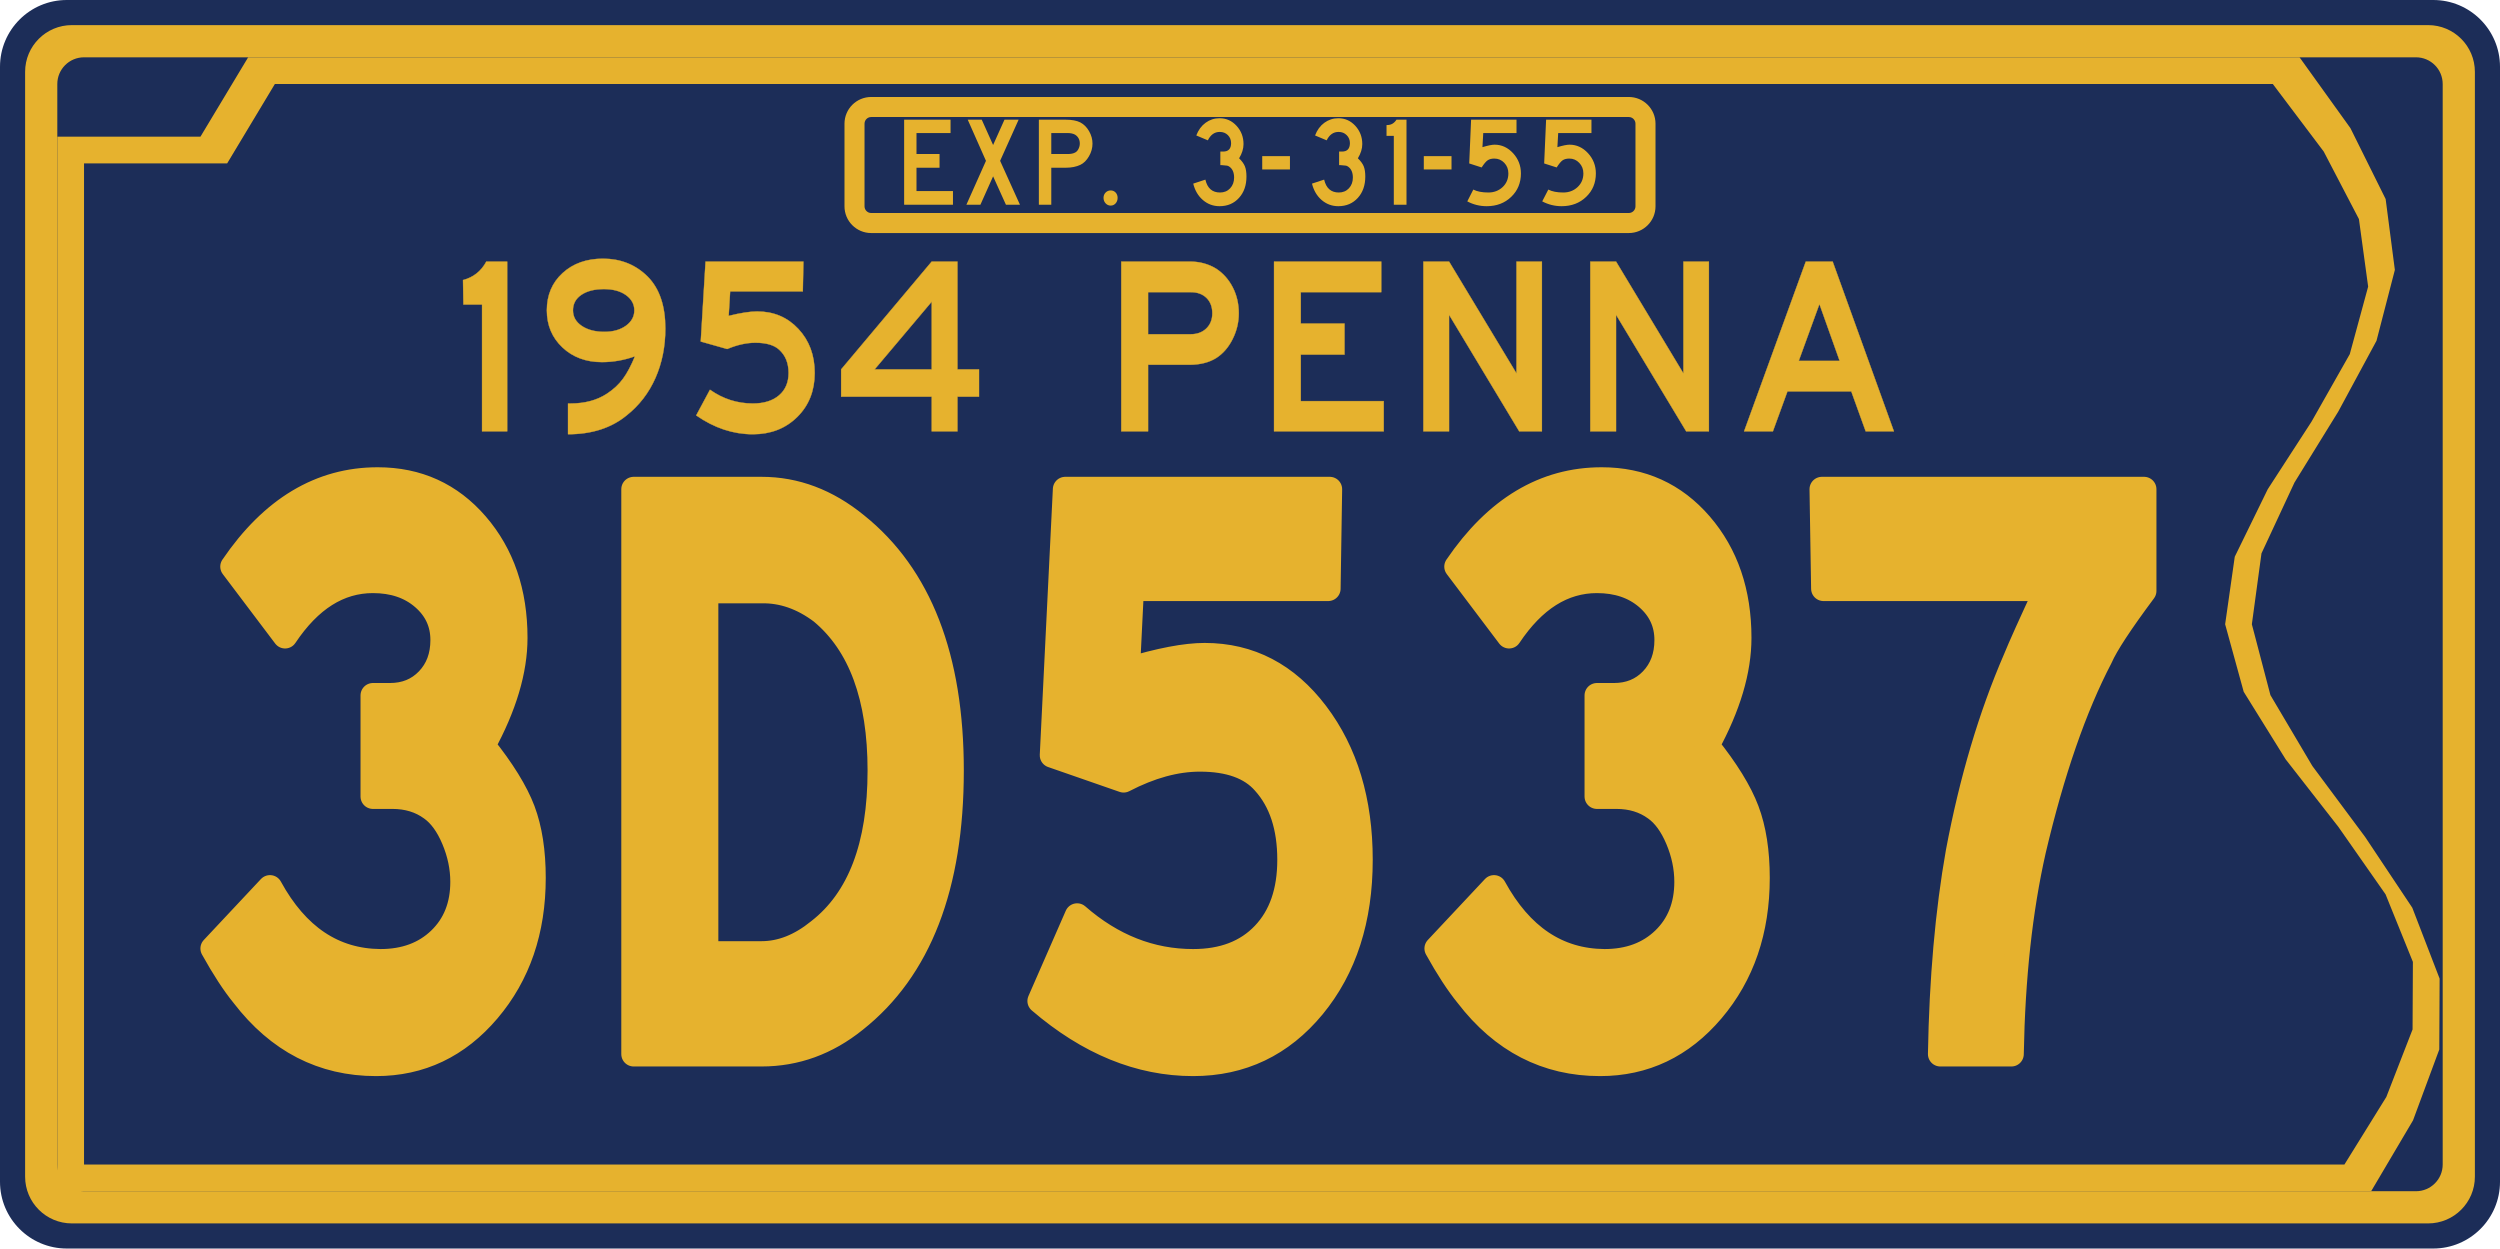
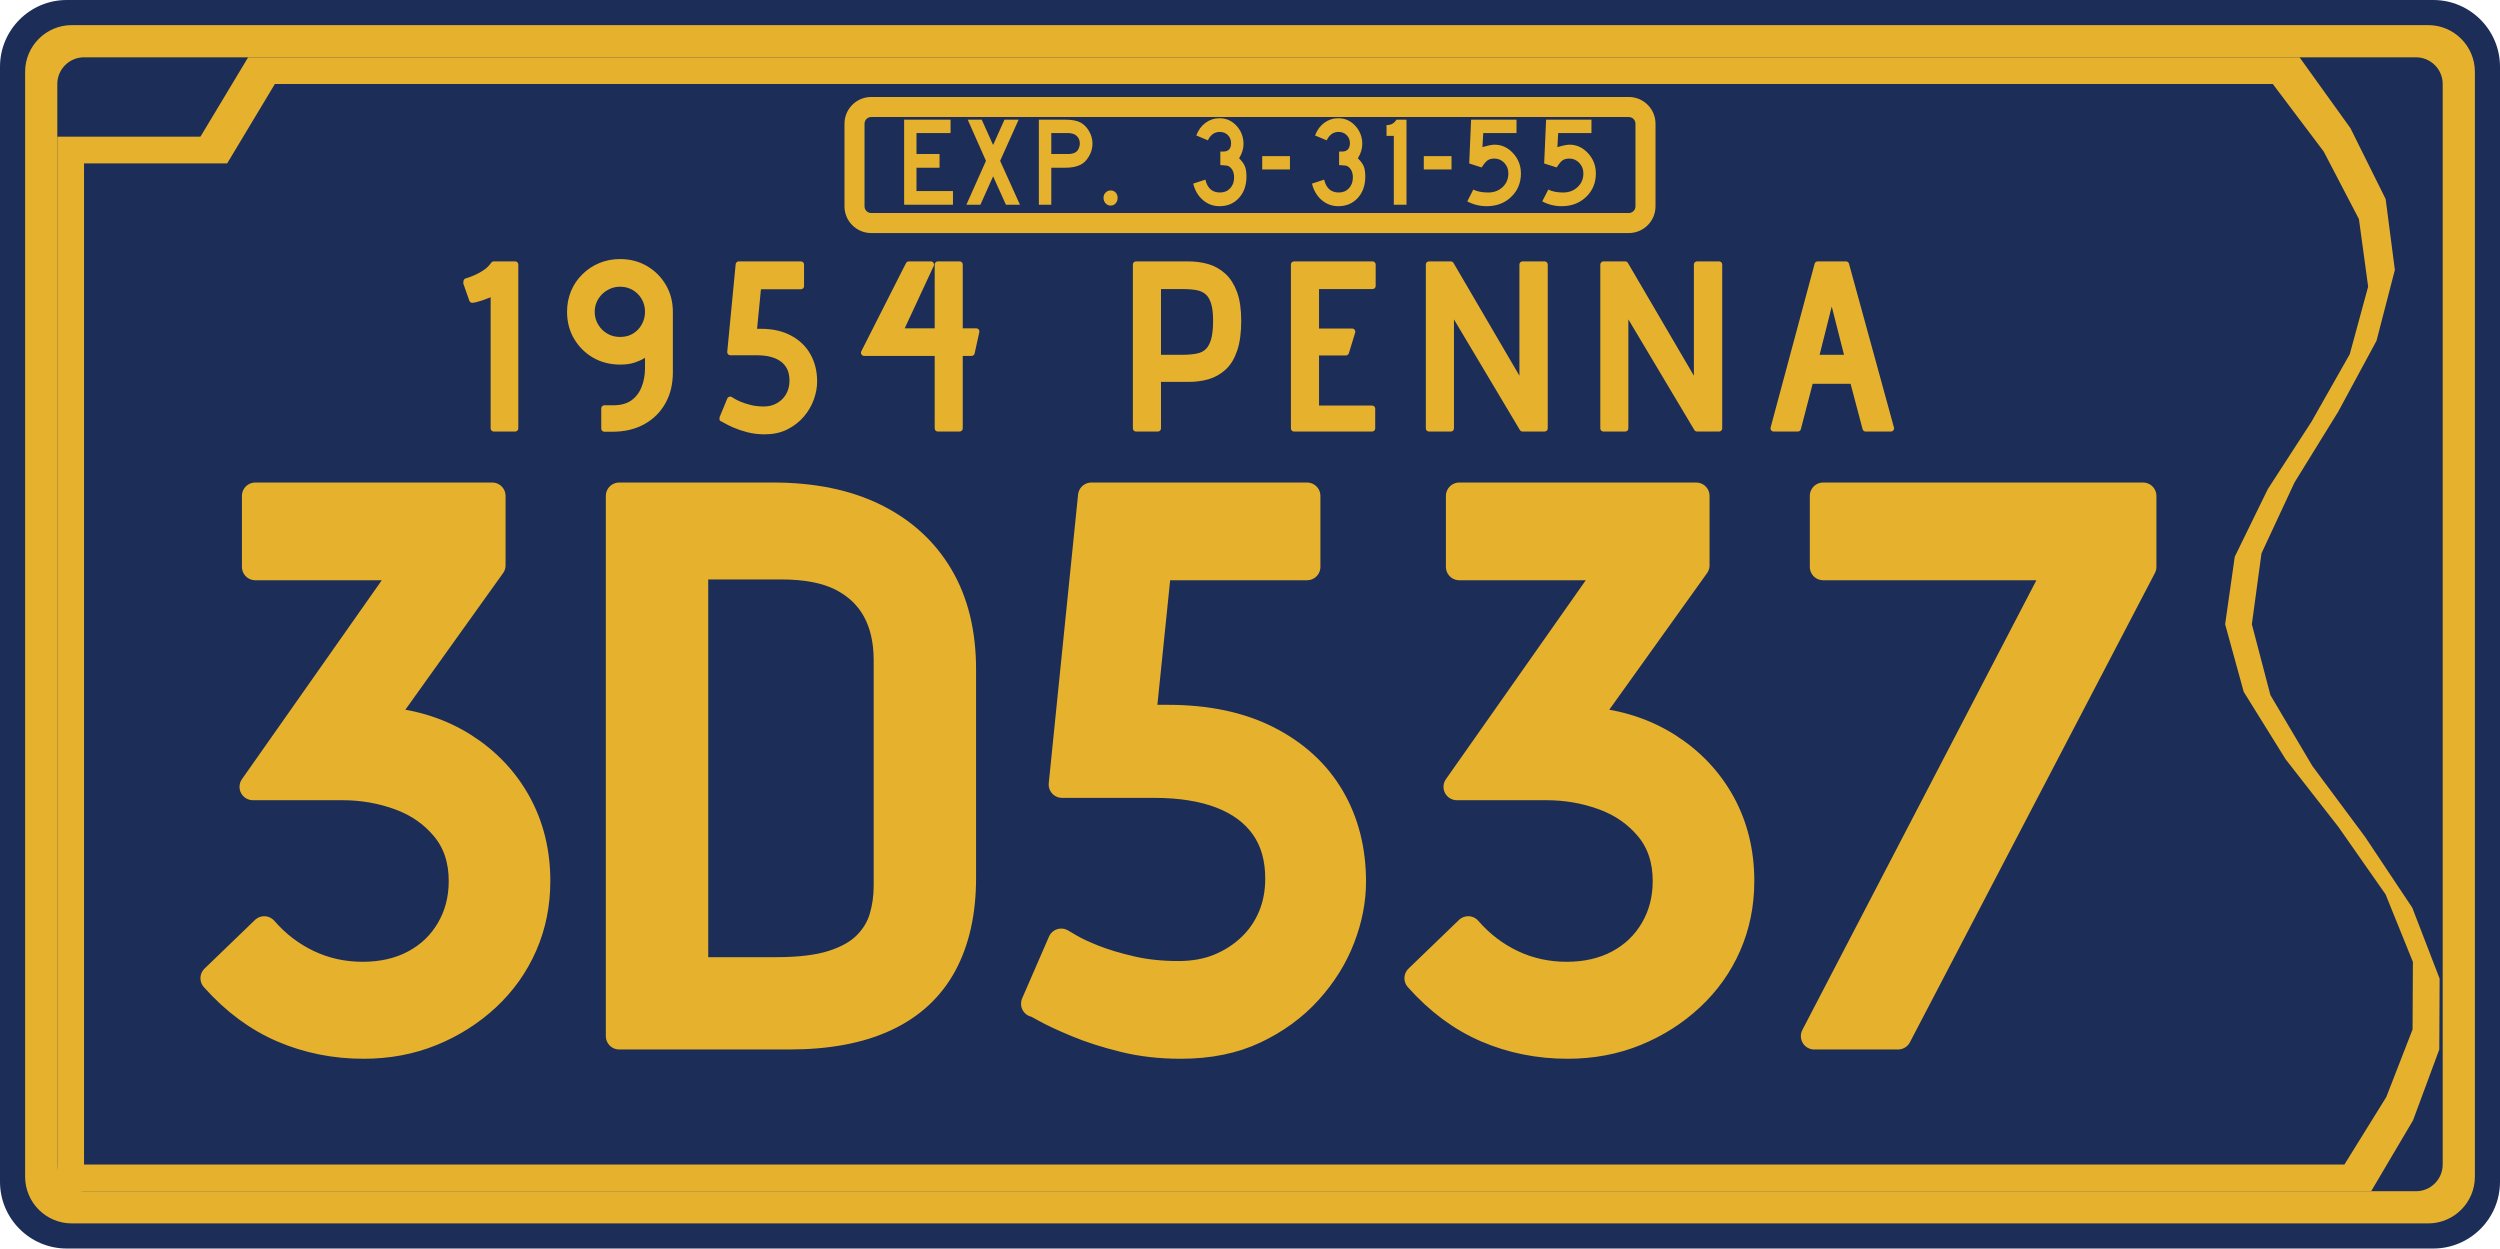
<svg xmlns="http://www.w3.org/2000/svg" width="37.428mm" height="18.692mm" viewBox="-0.858 -0.858 37.428 18.692">
  <path id="face" d="M0.142,-0.858H35.570A1.000,1.000 0 0 1 36.570,0.142V16.834A1.000,1.000 0 0 1 35.570,17.834H0.142A1.000,1.000 0 0 1 -0.858,16.834V0.142A1.000,1.000 0 0 1 0.142,-0.858Z" fill="#1C2D58" />
  <path id="rim" d="M0.218,-0.482H35.494A0.700,0.700 0 0 1 36.194,0.218V16.758A0.700,0.700 0 0 1 35.494,17.458H0.218A0.700,0.700 0 0 1 -0.482,16.758V0.218A0.700,0.700 0 0 1 0.218,-0.482ZM0.400,0.000H35.312A0.400,0.400 0 0 1 35.712,0.400V16.576A0.400,0.400 0 0 1 35.312,16.976H0.400A0.400,0.400 0 0 1 0.000,16.576V0.400A0.400,0.400 0 0 1 0.400,0.000Z" fill="#E6B22E" fill-rule="evenodd" />
  <path class="relief" d="M0.000,1.188L2.143,1.188L2.857,0.000L33.569,0.000L33.569,0.000L34.331,1.061L34.858,2.122L34.996,3.183L34.721,4.244L34.148,5.305L33.493,6.366L32.999,7.427L32.855,8.488L33.133,9.549L33.761,10.610L34.550,11.671L35.257,12.732L35.666,13.793L35.661,14.854L35.268,15.915L34.641,16.976L0.000,16.976ZM0.400,1.588L2.543,1.588L3.257,0.400L33.169,0.400L33.169,0.400L33.931,1.411L34.458,2.422L34.596,3.433L34.321,4.444L33.748,5.455L33.093,6.466L32.599,7.477L32.455,8.488L32.733,9.499L33.361,10.510L34.150,11.521L34.857,12.532L35.266,13.543L35.261,14.554L34.868,15.565L34.241,16.576L0.400,16.576Z" fill="#E6B22E" fill-rule="evenodd" />
  <path class="relief" d="M12.185,0.594H23.527A0.400,0.400 0 0 1 23.927,0.994V2.231A0.400,0.400 0 0 1 23.527,2.631H12.185A0.400,0.400 0 0 1 11.785,2.231V0.994A0.400,0.400 0 0 1 12.185,0.594ZM12.185,0.894H23.527A0.100,0.100 0 0 1 23.627,0.994V2.231A0.100,0.100 0 0 1 23.527,2.331H12.185A0.100,0.100 0 0 1 12.085,2.231V0.994A0.100,0.100 0 0 1 12.185,0.894Z" fill="#E6B22E" fill-rule="evenodd" />
  <path class="relief" d="M13.409 2.207H12.678V0.934H13.373V1.134H12.863V1.448H13.208V1.653H12.863V2.002H13.409ZM14.412 2.207H14.202L14.01 1.782L13.82 2.207H13.61L13.903 1.55L13.63 0.934H13.84L14.01 1.313L14.18 0.934H14.392L14.115 1.55ZM15.498 1.291Q15.498 1.392 15.445 1.482Q15.393 1.573 15.316 1.61Q15.225 1.653 15.099 1.653H14.881V2.207H14.695V0.934H15.099Q15.236 0.934 15.316 0.975Q15.395 1.016 15.447 1.106Q15.498 1.196 15.498 1.291ZM15.308 1.291Q15.308 1.204 15.237 1.158Q15.192 1.134 15.126 1.134H14.881V1.448H15.126Q15.197 1.448 15.237 1.426Q15.268 1.411 15.288 1.372Q15.308 1.333 15.308 1.291ZM15.845 2.025Q15.874 2.057 15.874 2.104Q15.874 2.152 15.845 2.186Q15.815 2.22 15.77 2.22Q15.726 2.22 15.694 2.186Q15.663 2.152 15.663 2.104Q15.663 2.057 15.694 2.025Q15.726 1.993 15.77 1.993Q15.815 1.993 15.845 2.025ZM17.803 1.785Q17.803 1.982 17.691 2.105Q17.579 2.229 17.4 2.229Q17.258 2.229 17.151 2.137Q17.044 2.045 17.006 1.891L17.188 1.831Q17.232 2.024 17.407 2.024Q17.5 2.024 17.559 1.961Q17.618 1.897 17.618 1.801Q17.618 1.69 17.551 1.64Q17.531 1.625 17.514 1.622Q17.498 1.619 17.432 1.614H17.412V1.411H17.455Q17.572 1.411 17.573 1.286Q17.573 1.213 17.525 1.165Q17.477 1.117 17.403 1.117Q17.287 1.117 17.225 1.243L17.052 1.17Q17.098 1.048 17.191 0.98Q17.284 0.912 17.4 0.912Q17.55 0.912 17.654 1.025Q17.759 1.139 17.759 1.299Q17.759 1.403 17.693 1.512Q17.757 1.575 17.78 1.633Q17.803 1.691 17.803 1.785ZM18.454 1.679H18.039V1.479H18.454ZM19.582 1.785Q19.582 1.982 19.47 2.105Q19.357 2.229 19.178 2.229Q19.037 2.229 18.929 2.137Q18.822 2.045 18.784 1.891L18.966 1.831Q19.011 2.024 19.185 2.024Q19.278 2.024 19.337 1.961Q19.396 1.897 19.396 1.801Q19.396 1.69 19.329 1.64Q19.309 1.625 19.293 1.622Q19.276 1.619 19.21 1.614H19.19V1.411H19.234Q19.35 1.411 19.352 1.286Q19.352 1.213 19.303 1.165Q19.255 1.117 19.182 1.117Q19.065 1.117 19.004 1.243L18.83 1.17Q18.876 1.048 18.969 0.98Q19.063 0.912 19.178 0.912Q19.328 0.912 19.432 1.025Q19.537 1.139 19.537 1.299Q19.537 1.403 19.471 1.512Q19.536 1.575 19.559 1.633Q19.582 1.691 19.582 1.785ZM20.199 2.207H20.009V1.176H19.9V1.014H19.912Q19.997 1.014 20.049 0.934H20.199ZM20.873 1.679H20.458V1.479H20.873ZM21.912 1.738Q21.912 1.95 21.767 2.089Q21.622 2.229 21.399 2.229Q21.245 2.229 21.109 2.157L21.199 1.98Q21.284 2.024 21.424 2.024Q21.551 2.024 21.638 1.943Q21.724 1.862 21.724 1.738Q21.724 1.644 21.663 1.58Q21.602 1.516 21.514 1.516Q21.452 1.516 21.414 1.542Q21.376 1.568 21.324 1.649L21.138 1.589L21.166 0.934H21.846V1.134H21.348L21.336 1.345Q21.459 1.308 21.518 1.308Q21.677 1.308 21.795 1.436Q21.912 1.564 21.912 1.738ZM23.034 1.738Q23.034 1.95 22.889 2.089Q22.744 2.229 22.521 2.229Q22.368 2.229 22.231 2.157L22.322 1.98Q22.407 2.024 22.546 2.024Q22.673 2.024 22.76 1.943Q22.847 1.862 22.847 1.738Q22.847 1.644 22.785 1.58Q22.724 1.516 22.637 1.516Q22.574 1.516 22.536 1.542Q22.499 1.568 22.447 1.649L22.26 1.589L22.289 0.934H22.968V1.134H22.47L22.458 1.345Q22.581 1.308 22.64 1.308Q22.799 1.308 22.917 1.436Q23.034 1.564 23.034 1.738Z" fill="#E6B22E" fill-rule="evenodd" />
-   <path class="relief" d="M6.735 5.6H6.359V3.701H6.08L6.074 3.335Q6.307 3.274 6.423 3.058H6.735ZM9.103 4.06Q9.103 4.464 8.955 4.8Q8.806 5.137 8.523 5.361Q8.18 5.643 7.646 5.643V5.183H7.683Q8.004 5.183 8.226 5.038Q8.378 4.939 8.471 4.81Q8.564 4.682 8.648 4.476Q8.406 4.563 8.153 4.563Q7.795 4.563 7.562 4.343Q7.329 4.123 7.329 3.788Q7.329 3.447 7.564 3.231Q7.799 3.015 8.169 3.015Q8.569 3.015 8.839 3.284Q9.103 3.551 9.103 4.06ZM8.184 3.47Q7.973 3.47 7.847 3.555Q7.72 3.64 7.72 3.788Q7.72 3.932 7.851 4.021Q7.982 4.11 8.191 4.11Q8.386 4.11 8.513 4.019Q8.639 3.927 8.639 3.789Q8.639 3.65 8.514 3.56Q8.389 3.47 8.184 3.47ZM11.339 4.725Q11.339 5.127 11.077 5.385Q10.816 5.643 10.413 5.643Q9.969 5.643 9.565 5.361L9.771 4.977Q10.062 5.183 10.413 5.183Q10.662 5.183 10.805 5.061Q10.948 4.939 10.948 4.725Q10.948 4.504 10.807 4.377Q10.695 4.273 10.451 4.273Q10.251 4.273 10.029 4.367L9.633 4.255L9.705 3.058H11.17L11.161 3.505H10.073L10.051 3.871Q10.319 3.805 10.477 3.805Q10.851 3.805 11.095 4.067Q11.339 4.329 11.339 4.725ZM13.799 5.081H13.476V5.6H13.091V5.081H11.735V4.672L13.091 3.058H13.476V4.672H13.799ZM13.091 4.672V3.658L12.236 4.672ZM17.688 3.833Q17.688 4.034 17.596 4.218Q17.504 4.403 17.35 4.502Q17.191 4.601 16.954 4.603H16.33V5.6H15.929V3.058H16.954Q17.176 3.058 17.35 3.165Q17.508 3.269 17.598 3.445Q17.688 3.62 17.688 3.833ZM17.292 3.833Q17.292 3.688 17.205 3.602Q17.117 3.516 16.969 3.516H16.33V4.146H16.969Q17.112 4.146 17.202 4.06Q17.292 3.973 17.292 3.833ZM19.858 5.6H18.216V3.058H19.821V3.516H18.616V3.986H19.271V4.451H18.616V5.147H19.858ZM22.226 5.6H21.887L20.836 3.854V5.6H20.452V3.058H20.836L21.846 4.733V3.058H22.226ZM24.726 5.6H24.387L23.336 3.854V5.6H22.951V3.058H23.336L24.345 4.733V3.058H24.726ZM27.496 5.6H27.074L26.858 5.002H25.902L25.684 5.6H25.253L26.177 3.058H26.579ZM26.684 4.545 26.381 3.694 26.071 4.545Z" fill="#E6B22E" fill-rule="evenodd" stroke="#E6B22E" stroke-width="0.005" stroke-linejoin="round" />
-   <path class="relief" d="M7.127 12.285Q7.127 13.469 6.449 14.268Q5.771 15.067 4.772 15.067Q3.571 15.067 2.786 14.044Q2.572 13.782 2.328 13.342L3.184 12.429Q3.785 13.528 4.838 13.536Q5.385 13.536 5.727 13.207Q6.069 12.877 6.069 12.344Q6.069 12.023 5.935 11.705Q5.801 11.388 5.599 11.245Q5.355 11.067 5.016 11.067H4.725V9.553H4.98Q5.325 9.553 5.548 9.321Q5.771 9.088 5.771 8.724Q5.771 8.344 5.477 8.09Q5.183 7.836 4.725 7.836Q3.963 7.836 3.41 8.665L2.625 7.625Q3.512 6.323 4.796 6.323Q5.694 6.323 6.274 6.995Q6.854 7.667 6.854 8.691Q6.854 9.426 6.372 10.306Q6.812 10.856 6.97 11.274Q7.127 11.693 7.127 12.285ZM13.386 10.678Q13.386 13.274 11.941 14.416Q11.311 14.923 10.544 14.923H8.629V6.466H10.544Q11.305 6.466 11.959 6.999Q13.386 8.141 13.386 10.678ZM12.316 10.678Q12.316 9.029 11.441 8.302Q11.013 7.98 10.544 7.989H9.711V13.418H10.544Q10.984 13.418 11.4 13.08Q12.316 12.369 12.316 10.678ZM19.508 12.014Q19.508 13.35 18.801 14.209Q18.093 15.067 17.005 15.067Q15.803 15.067 14.709 14.128L15.268 12.851Q16.053 13.536 17.005 13.536Q17.677 13.536 18.063 13.13Q18.45 12.725 18.45 12.014Q18.45 11.278 18.069 10.856Q17.766 10.509 17.106 10.509Q16.565 10.509 15.964 10.822L14.894 10.45L15.09 6.466H19.05L19.027 7.955H16.083L16.023 9.173Q16.749 8.953 17.177 8.953Q18.188 8.953 18.848 9.824Q19.508 10.695 19.508 12.014ZM25.452 12.285Q25.452 13.469 24.774 14.268Q24.096 15.067 23.097 15.067Q21.896 15.067 21.111 14.044Q20.897 13.782 20.653 13.342L21.509 12.429Q22.11 13.528 23.163 13.536Q23.71 13.536 24.052 13.207Q24.394 12.877 24.394 12.344Q24.394 12.023 24.26 11.705Q24.126 11.388 23.924 11.245Q23.68 11.067 23.341 11.067H23.05V9.553H23.305Q23.65 9.553 23.873 9.321Q24.096 9.088 24.096 8.724Q24.096 8.344 23.802 8.09Q23.507 7.836 23.05 7.836Q22.288 7.836 21.735 8.665L20.95 7.625Q21.836 6.323 23.121 6.323Q24.019 6.323 24.599 6.995Q25.178 7.667 25.178 8.691Q25.178 9.426 24.697 10.306Q25.137 10.856 25.294 11.274Q25.452 11.693 25.452 12.285ZM31.241 7.989Q30.712 8.699 30.587 8.987Q30.004 10.103 29.588 11.87Q29.285 13.207 29.255 14.923H28.191Q28.22 13.24 28.458 11.896Q28.761 10.289 29.314 9.012Q29.427 8.733 29.79 7.955H26.442L26.418 6.466H31.241Z" fill="#E6B22E" fill-rule="evenodd" stroke="#E6B22E" stroke-width="0.371" stroke-linejoin="round" />
+   <path class="relief" d="M6.119 3.359 6.213 3.628Q6.227 3.628 6.267 3.618Q6.308 3.607 6.36 3.59Q6.413 3.572 6.462 3.551Q6.511 3.53 6.535 3.509V5.555H6.854V3.103H6.535Q6.486 3.173 6.415 3.222Q6.343 3.271 6.274 3.301Q6.206 3.331 6.161 3.345Q6.115 3.359 6.119 3.359ZM8.425 3.068Q8.268 3.068 8.133 3.124Q7.998 3.18 7.895 3.282Q7.791 3.383 7.735 3.518Q7.679 3.653 7.679 3.81Q7.679 4.024 7.779 4.192Q7.879 4.36 8.047 4.457Q8.215 4.553 8.429 4.553Q8.544 4.553 8.629 4.525Q8.713 4.497 8.767 4.462Q8.821 4.427 8.846 4.406V4.655Q8.846 4.816 8.791 4.954Q8.737 5.092 8.622 5.175Q8.506 5.257 8.327 5.257H8.191V5.558H8.313Q8.569 5.558 8.762 5.453Q8.954 5.348 9.061 5.159Q9.168 4.97 9.168 4.718V3.81Q9.168 3.6 9.07 3.432Q8.972 3.264 8.804 3.166Q8.636 3.068 8.425 3.068ZM8.425 3.387Q8.544 3.387 8.639 3.443Q8.734 3.499 8.79 3.595Q8.846 3.691 8.846 3.81Q8.846 3.898 8.814 3.975Q8.783 4.052 8.725 4.112Q8.667 4.171 8.592 4.203Q8.516 4.234 8.425 4.234Q8.338 4.234 8.261 4.203Q8.184 4.171 8.124 4.112Q8.065 4.052 8.031 3.975Q7.998 3.898 7.998 3.81Q7.998 3.723 8.031 3.646Q8.065 3.569 8.124 3.511Q8.184 3.453 8.261 3.42Q8.338 3.387 8.425 3.387ZM10.424 4.112 10.491 3.425H11.132V3.103H10.203L10.077 4.413H10.473Q10.645 4.413 10.764 4.462Q10.883 4.511 10.946 4.606Q11.009 4.7 11.009 4.84Q11.009 4.935 10.977 5.014Q10.946 5.092 10.888 5.15Q10.83 5.208 10.753 5.241Q10.676 5.275 10.578 5.275Q10.466 5.275 10.373 5.252Q10.28 5.229 10.214 5.201Q10.147 5.173 10.111 5.15Q10.074 5.127 10.074 5.127L9.958 5.408Q9.958 5.404 10.005 5.432Q10.053 5.46 10.14 5.499Q10.228 5.537 10.342 5.567Q10.456 5.597 10.589 5.597Q10.771 5.597 10.907 5.529Q11.044 5.46 11.139 5.35Q11.233 5.24 11.28 5.11Q11.328 4.98 11.328 4.854Q11.328 4.637 11.235 4.471Q11.142 4.304 10.963 4.208Q10.785 4.112 10.533 4.112ZM13.183 5.555H13.508V4.423H13.687L13.757 4.105H13.508V3.103H13.183V4.105H12.612L13.078 3.103H12.748L12.079 4.423H13.183ZM16.935 3.103H16.15V5.555H16.476V4.812H16.935Q17.089 4.812 17.222 4.774Q17.355 4.735 17.458 4.641Q17.562 4.546 17.619 4.376Q17.677 4.206 17.677 3.944Q17.677 3.695 17.618 3.532Q17.558 3.369 17.455 3.275Q17.351 3.18 17.217 3.141Q17.082 3.103 16.935 3.103ZM16.476 4.501V3.422H16.844Q16.97 3.422 17.064 3.439Q17.159 3.457 17.222 3.511Q17.285 3.565 17.318 3.669Q17.351 3.772 17.351 3.944Q17.351 4.129 17.318 4.24Q17.285 4.35 17.222 4.408Q17.159 4.465 17.064 4.483Q16.97 4.501 16.844 4.501ZM18.516 5.555H19.683V5.261H18.842V4.416H19.291L19.385 4.108H18.842V3.422H19.69V3.103H18.516ZM22.266 3.103H21.937V4.942L20.862 3.103H20.536V5.555H20.862V3.751L21.937 5.555H22.266ZM24.878 3.103H24.549V4.942L23.473 3.103H23.148V5.555H23.473V3.751L24.549 5.555H24.878ZM27.451 5.555 26.778 3.103H26.355L25.696 5.555H26.057L26.243 4.84H26.884L27.073 5.555ZM26.323 4.501 26.565 3.537 26.81 4.501Z" fill="#E6B22E" fill-rule="evenodd" stroke="#E6B22E" stroke-width="0.095" stroke-linejoin="round" />
+   <path class="relief" d="M4.902 9.928 4.866 9.905 6.511 7.606V6.566H2.964V7.629H5.243L2.928 10.922H4.268Q4.719 10.922 5.128 11.072Q5.536 11.222 5.798 11.54Q6.06 11.858 6.06 12.332Q6.06 12.736 5.871 13.059Q5.682 13.383 5.347 13.562Q5.012 13.741 4.573 13.741Q4.134 13.741 3.757 13.562Q3.379 13.383 3.098 13.059L2.343 13.787Q2.806 14.307 3.373 14.55Q3.939 14.793 4.585 14.793Q5.134 14.793 5.603 14.602Q6.072 14.411 6.432 14.076Q6.791 13.741 6.986 13.296Q7.181 12.851 7.181 12.332Q7.181 11.685 6.895 11.165Q6.608 10.645 6.09 10.315Q5.572 9.986 4.902 9.928ZM10.715 6.566H8.412V14.654H10.959Q11.824 14.654 12.403 14.382Q12.982 14.111 13.269 13.579Q13.555 13.048 13.555 12.285V9.166Q13.555 8.345 13.214 7.768Q12.873 7.19 12.239 6.878Q11.605 6.566 10.715 6.566ZM10.764 13.672H9.545V7.617H10.837Q11.398 7.617 11.739 7.791Q12.08 7.964 12.251 8.276Q12.422 8.588 12.422 9.027V12.401Q12.422 12.655 12.355 12.88Q12.288 13.106 12.111 13.285Q11.934 13.464 11.611 13.568Q11.288 13.672 10.764 13.672ZM16.248 9.894 16.48 7.629H18.71V6.566H15.481L15.042 10.887H16.419Q17.016 10.887 17.431 11.049Q17.845 11.211 18.064 11.523Q18.284 11.835 18.284 12.297Q18.284 12.609 18.174 12.869Q18.064 13.129 17.863 13.319Q17.662 13.51 17.394 13.62Q17.126 13.73 16.785 13.73Q16.395 13.73 16.072 13.654Q15.749 13.579 15.517 13.487Q15.286 13.395 15.158 13.319Q15.03 13.244 15.03 13.244L14.628 14.169Q14.628 14.157 14.792 14.25Q14.957 14.342 15.261 14.469Q15.566 14.596 15.962 14.694Q16.358 14.793 16.821 14.793Q17.455 14.793 17.93 14.567Q18.406 14.342 18.735 13.978Q19.064 13.614 19.228 13.187Q19.393 12.759 19.393 12.343Q19.393 11.627 19.07 11.078Q18.747 10.529 18.125 10.211Q17.504 9.894 16.626 9.894ZM22.927 9.928 22.89 9.905 24.536 7.606V6.566H20.989V7.629H23.268L20.953 10.922H22.293Q22.744 10.922 23.152 11.072Q23.561 11.222 23.823 11.54Q24.085 11.858 24.085 12.332Q24.085 12.736 23.896 13.059Q23.707 13.383 23.372 13.562Q23.037 13.741 22.598 13.741Q22.159 13.741 21.781 13.562Q21.404 13.383 21.123 13.059L20.368 13.787Q20.831 14.307 21.397 14.55Q21.964 14.793 22.61 14.793Q23.159 14.793 23.628 14.602Q24.097 14.411 24.456 14.076Q24.816 13.741 25.011 13.296Q25.206 12.851 25.206 12.332Q25.206 11.685 24.92 11.165Q24.633 10.645 24.115 10.315Q23.597 9.986 22.927 9.928ZM27.558 14.654 31.226 7.629V6.566H26.437V7.629H29.959L26.303 14.654Z" fill="#E6B22E" fill-rule="evenodd" stroke="#E6B22E" stroke-width="0.400" stroke-linejoin="round" />
</svg>
